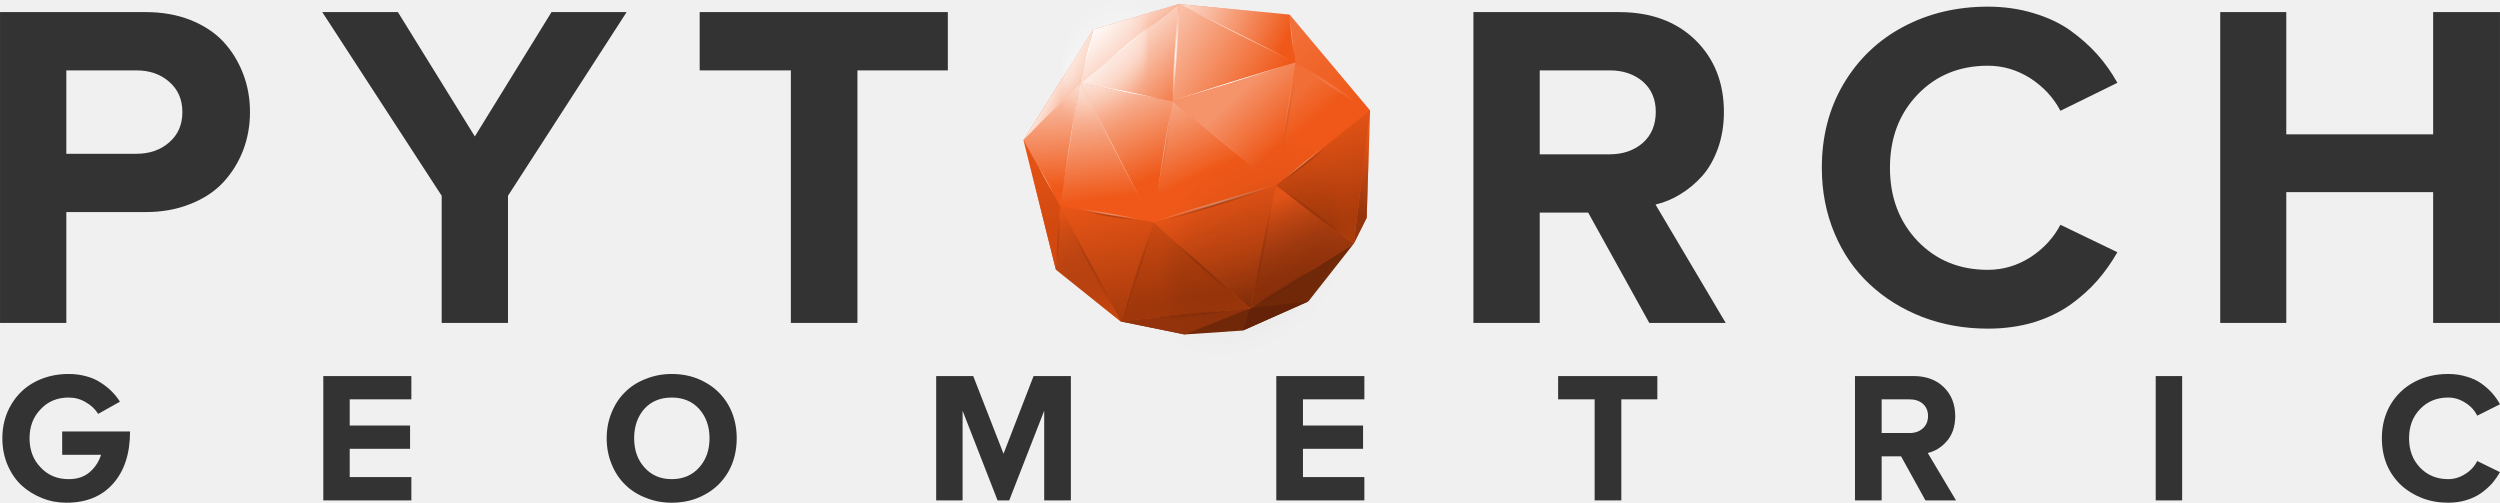
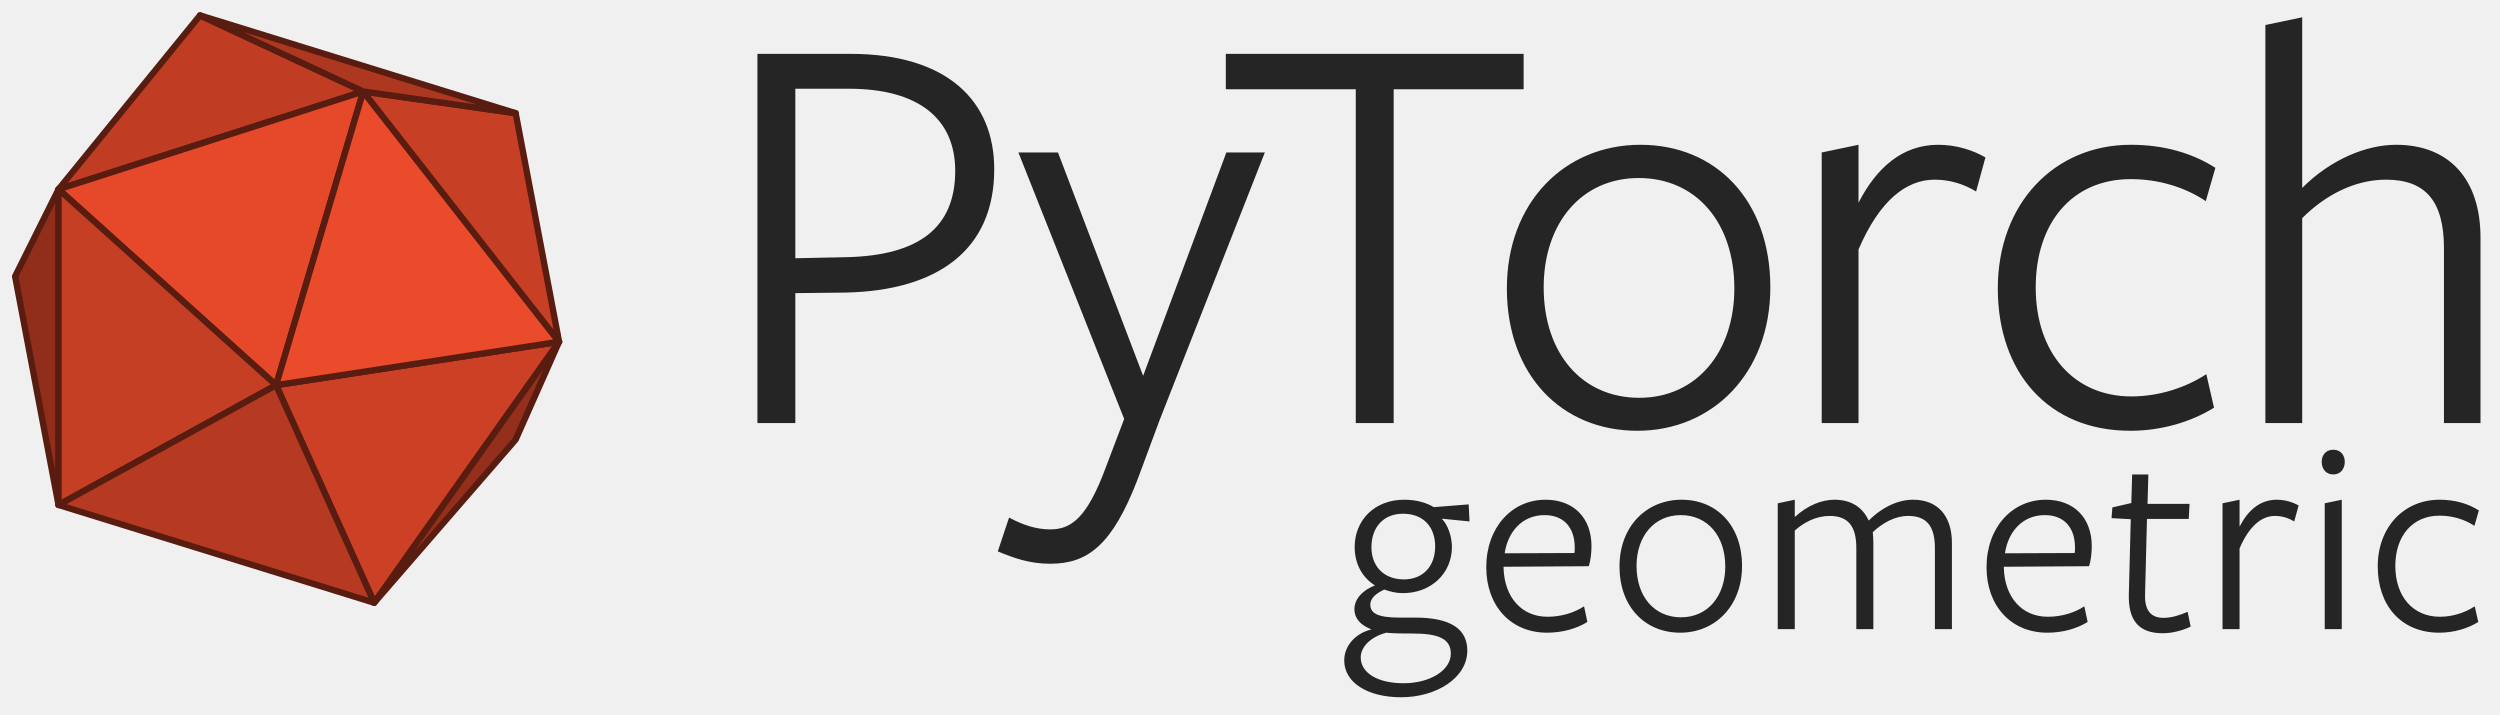
- <svg xmlns="http://www.w3.org/2000/svg" xmlns:xlink="http://www.w3.org/1999/xlink" id="svg2" style="isolation:isolate" height="194.07" width="965.1" version="1.1" viewBox="0 0 965.1 194.073">
-   <defs id="defs4">
-     <linearGradient id="linearGradient4478">
-       <stop id="stop4480" stop-color="#8d300a" offset="0" />
-       <stop id="stop4482" stop-color="#4a1905" stop-opacity="0" offset="1" />
-     </linearGradient>
-     <linearGradient id="linearGradient4448">
-       <stop id="stop4450" stop-color="#fff" stop-opacity=".39" offset="0" />
-       <stop id="stop4452" stop-color="#fff" stop-opacity="0" offset="1" />
-     </linearGradient>
-     <linearGradient id="linearGradient4357">
-       <stop id="stop4359" stop-color="#9f370a" offset="0" />
-       <stop id="stop4361" stop-color="#9f370a" stop-opacity="0" offset="1" />
-     </linearGradient>
-     <linearGradient id="linearGradient5995">
-       <stop id="stop5997" stop-color="#fff" stop-opacity=".272" offset="0" />
-       <stop id="stop5999" stop-color="#fff" stop-opacity="0" offset="1" />
-     </linearGradient>
-     <linearGradient id="linearGradient5887">
-       <stop id="stop5889" stop-color="#fff" offset="0" />
-       <stop id="stop5891" stop-color="#fff" stop-opacity="0" offset="1" />
-     </linearGradient>
-     <radialGradient id="radialGradient5654" xlink:href="#linearGradient5887" gradientUnits="userSpaceOnUse" cy="19.467" cx="509.09" gradientTransform="matrix(.66549 -.20751 .0027082 .0086853 136.52 137.24)" r="34.682" />
-     <radialGradient id="radialGradient5654-7" xlink:href="#linearGradient5887" gradientUnits="userSpaceOnUse" cy="-84.474" cx="531" gradientTransform="matrix(.33794 -.27143 .006274 .0078112 257.36 161.23)" r="34.682" />
-     <radialGradient id="radialGradient5654-4" xlink:href="#linearGradient5887" gradientUnits="userSpaceOnUse" cy="63.604" cx="509.02" gradientTransform="matrix(.62215 .31097 -.0040676 .0081378 160.81 -146.13)" r="34.682" />
-     <radialGradient id="radialGradient5654-4-1" xlink:href="#linearGradient5887" gradientUnits="userSpaceOnUse" cy="501.39" cx="478.42" gradientTransform="matrix(-.033083 .49981 -.018788 -.0012437 479.12 -217.92)" r="34.682" />
-     <radialGradient id="radialGradient5654-4-1-9" xlink:href="#linearGradient5887" gradientUnits="userSpaceOnUse" cy="2145.7" cx="460.8" gradientTransform="matrix(.3503 .071492 -.0018192 .008914 277.17 -16.655)" r="34.682" />
-     <radialGradient id="radialGradient5654-4-1-2" xlink:href="#linearGradient5887" gradientUnits="userSpaceOnUse" cy="646.62" cx="486.58" gradientTransform="matrix(-.047977 .18731 -.0088133 -.0022574 449.06 -69.787)" r="34.682" />
-     <radialGradient id="radialGradient5654-4-1-2-9" xlink:href="#linearGradient5887" gradientUnits="userSpaceOnUse" cy="635.97" cx="474.75" gradientTransform="matrix(.027829 .22988 -.0090318 .0010934 491.16 -96.229)" r="34.682" />
-     <radialGradient id="radialGradient5654-4-1-2-0" gradientUnits="userSpaceOnUse" cy="433.91" cx="495.68" gradientTransform="matrix(-.19125 .1887 -.0063897 -.0064763 505.97 -50.033)" r="34.682">
-       <stop id="stop5943" stop-color="#fff" stop-opacity=".272" offset="0" />
-       <stop id="stop5945" stop-color="#fff" stop-opacity="0" offset="1" />
-     </radialGradient>
-     <radialGradient id="radialGradient5654-4-1-2-7-7" xlink:href="#linearGradient4448" gradientUnits="userSpaceOnUse" cy="144.87" cx="506.31" gradientTransform="matrix(.36659 .70917 -.0080818 .0041778 244.5 -304.65)" r="34.682" />
-     <linearGradient id="linearGradient4234" y2="12.465" xlink:href="#linearGradient5887" gradientUnits="userSpaceOnUse" x2="476.42" gradientTransform="translate(15.265 45.571)" y1="-5.491" x1="459.09" />
-     <linearGradient id="linearGradient4416" y2="-27.957" xlink:href="#linearGradient5887" gradientUnits="userSpaceOnUse" x2="479.97" gradientTransform="translate(15.265 45.571)" y1="-50.676" x1="431.8" />
-     <linearGradient id="linearGradient4424" y2="-15.977" xlink:href="#linearGradient5887" gradientUnits="userSpaceOnUse" x2="478.92" gradientTransform="translate(15.265 45.571)" y1="-56.582" x1="415.89" />
-     <linearGradient id="linearGradient4426" y2="-.162" xlink:href="#linearGradient5887" gradientUnits="userSpaceOnUse" x2="447.09" gradientTransform="translate(15.265 45.571)" y1="-35.121" x1="410.32" />
-     <linearGradient id="linearGradient4426-1" y2="-13.337" xlink:href="#linearGradient5887" gradientUnits="userSpaceOnUse" x2="422.64" gradientTransform="translate(26.78 49.153)" y1="-41.117" x1="397.96" />
-     <linearGradient id="linearGradient4458" y2="32.278" xlink:href="#linearGradient5887" gradientUnits="userSpaceOnUse" x2="403.03" gradientTransform="translate(15.265 45.571)" y1="-26.469" x1="395.41" />
-     <linearGradient id="linearGradient4466" y2="27.464" xlink:href="#linearGradient5887" gradientUnits="userSpaceOnUse" x2="389.64" gradientTransform="translate(15.265 45.571)" y1="-29.946" x1="385.49" />
-     <linearGradient id="linearGradient4474" y2="-7.808" xlink:href="#linearGradient5887" gradientUnits="userSpaceOnUse" x2="413.8" gradientTransform="translate(15.265 45.571)" y1="-20.268" x1="391.98" />
-     <linearGradient id="linearGradient4458-1" y2="19.895" xlink:href="#linearGradient5887" gradientUnits="userSpaceOnUse" x2="410.9" gradientTransform="translate(29.943 50.591)" y1="-35.03" x1="386.13" />
-     <linearGradient id="linearGradient4458-1-4" y2="16.352" xlink:href="#linearGradient5887" gradientUnits="userSpaceOnUse" x2="422.01" gradientTransform="translate(43.833 50.431)" y1="-10.507" x1="408.97" />
-     <radialGradient id="radialGradient5654-4-18" xlink:href="#linearGradient5995" gradientUnits="userSpaceOnUse" cy="86.298" cx="503.29" gradientTransform="matrix(.45435 .37404 -.0057823 .0070238 242.99 -134.64)" r="34.682" />
-     <linearGradient id="linearGradient4243" y2="41.559" gradientUnits="userSpaceOnUse" x2="505.12" y1="84.895" x1="519.26">
-       <stop id="stop4239" stop-color="#aa3b0b" offset="0" />
-       <stop id="stop4241" stop-color="#aa3b0b" stop-opacity="0" offset="1" />
-     </linearGradient>
-     <linearGradient id="linearGradient4251" y2="76.648" gradientUnits="userSpaceOnUse" x2="492.85" y1="109.49" x1="505.61">
-       <stop id="stop4247" stop-color="#8d300a" offset="0" />
-       <stop id="stop4249" stop-color="#4a1905" stop-opacity="0" offset="1" />
-     </linearGradient>
-     <linearGradient id="linearGradient4275" y2="77.571" gradientUnits="userSpaceOnUse" x2="409.53" y1="125.59" x1="432.75">
-       <stop id="stop4350" stop-color="#d2490f" offset="0" />
-       <stop id="stop4352" stop-color="#351204" stop-opacity="0" offset="1" />
-     </linearGradient>
-     <linearGradient id="linearGradient4283" y2="46.823" gradientUnits="userSpaceOnUse" x2="396.85" y1="86.573" x1="403.1">
-       <stop id="stop4271" stop-color="#d2490f" offset="0" />
-       <stop id="stop4273" stop-color="#d2490f" stop-opacity="0" offset="1" />
-     </linearGradient>
-     <linearGradient id="linearGradient4291" y2="42.318" gradientUnits="userSpaceOnUse" x2="512.3" y1="32.965" x1="504.27">
-       <stop id="stop4313" stop-color="#fff" stop-opacity=".283" offset="0" />
-       <stop id="stop4315" stop-color="#fff" stop-opacity="0" offset="1" />
-     </linearGradient>
-     <linearGradient id="linearGradient4299" y2="38.766" gradientUnits="userSpaceOnUse" x2="523.92" y1="12.12" x1="499.2">
-       <stop id="stop4307" stop-color="#fff" stop-opacity=".323" offset="0" />
-       <stop id="stop4309" stop-color="#fff" stop-opacity="0" offset="1" />
-     </linearGradient>
-     <linearGradient id="linearGradient4307" y2="49.073" gradientUnits="userSpaceOnUse" x2="529.35" y1="83.573" x1="526.1">
-       <stop id="stop4303" stop-color="#93340c" offset="0" />
-       <stop id="stop4305" stop-color="#93340c" stop-opacity="0" offset="1" />
-     </linearGradient>
-     <linearGradient id="linearGradient4379" y2="61.361" xlink:href="#linearGradient4357" gradientUnits="userSpaceOnUse" x2="447.52" y1="115.66" x1="455.91" />
-     <linearGradient id="linearGradient4387" y2="67.402" gradientUnits="userSpaceOnUse" x2="469.1" y1="117.48" x1="482.83">
-       <stop id="stop4383" stop-color="#872f0a" offset="0" />
-       <stop id="stop4385" stop-color="#cc470f" stop-opacity="0" offset="1" />
-     </linearGradient>
-     <linearGradient id="linearGradient4403" y2="73.654" xlink:href="#linearGradient4357" gradientUnits="userSpaceOnUse" x2="417.17" y1="130.05" x1="430.38" />
-     <radialGradient id="radialGradient5654-4-18-0" xlink:href="#linearGradient5995" gradientUnits="userSpaceOnUse" cy="-65.778" cx="477.56" gradientTransform="matrix(-.066828 .41354 -.0089813 -.0014514 528.77 -157.01)" r="34.682" />
-     <radialGradient id="radialGradient5654-4-1-8" xlink:href="#linearGradient4478" gradientUnits="userSpaceOnUse" cy="495.36" cx="470.99" gradientTransform="matrix(-.10156 .51422 -.018473 -.0036485 544.39 -143.49)" r="34.682" />
-     <radialGradient id="radialGradient5654-4-1-8-7" xlink:href="#linearGradient4478" gradientUnits="userSpaceOnUse" cy="529.15" cx="467.19" gradientTransform="matrix(-.14649 .44596 -.017889 -.0058762 517.29 -100.78)" r="34.682" />
-     <radialGradient id="radialGradient5654-4-1-8-7-1" xlink:href="#linearGradient4478" gradientUnits="userSpaceOnUse" cy="285.04" cx="435.61" gradientTransform="matrix(.32373 .28716 -.012495 .014086 327.82 -25.081)" r="34.682" />
-     <radialGradient id="radialGradient5654-4-1-8-79" xlink:href="#linearGradient4478" gradientUnits="userSpaceOnUse" cy="670.34" cx="468.76" gradientTransform="matrix(.35208 .26702 -.011378 .015003 349.84 -52.86)" r="34.682" />
-     <radialGradient id="radialGradient5654-4-1-8-79-4-4" xlink:href="#linearGradient4478" gradientUnits="userSpaceOnUse" cy="1173.8" cx="420.1" gradientTransform="matrix(-.41381 .038151 -.0017286 -.01875 635.52 127.44)" r="34.682" />
-     <radialGradient id="radialGradient5654-4-1-8-79-5" xlink:href="#linearGradient4478" gradientUnits="userSpaceOnUse" cy="589.24" cx="472.83" gradientTransform="matrix(.55916 -.17175 .0070337 .022899 201.19 146.51)" r="34.682" />
-     <radialGradient id="radialGradient5654-4-1-8-79-5-5" xlink:href="#linearGradient4478" gradientUnits="userSpaceOnUse" cy="709.92" cx="447.35" gradientTransform="matrix(.22593 -.1763 .011584 .014845 394.63 131.53)" r="34.682" />
-     <radialGradient id="radialGradient5654-4-1-8-79-5-1" xlink:href="#linearGradient4478" gradientUnits="userSpaceOnUse" cy="659.93" cx="469.08" gradientTransform="matrix(.2831 0.0469 -.0030775 .018576 298.01 48.995)" r="34.682" />
-     <radialGradient id="radialGradient5654-1" xlink:href="#linearGradient4448" gradientUnits="userSpaceOnUse" cy="-56.948" cx="513.24" gradientTransform="matrix(.66946 -.19955 .0052814 .017718 125.66 181.98)" r="34.682" />
-     <radialGradient id="radialGradient5654-1-1" xlink:href="#linearGradient4448" gradientUnits="userSpaceOnUse" cy="28.216" cx="514" gradientTransform="matrix(.22584 -.18341 .0057355 .0070621 387.1 157)" r="34.682" />
-     <radialGradient id="radialGradient5654-1-6" xlink:href="#linearGradient4448" gradientUnits="userSpaceOnUse" cy="56.566" cx="516.09" gradientTransform="matrix(.32381 .05515 -.0023711 .013922 261.3 53.44)" r="34.682" />
-     <radialGradient id="radialGradient5654-4-1-8-79-4-1" xlink:href="#linearGradient4478" gradientUnits="userSpaceOnUse" cy="1296.2" cx="437.61" gradientTransform="matrix(-.046912 .28766 -.018584 -.0030307 494.35 -63.472)" r="34.682" />
-     <radialGradient id="radialGradient5654-4-1-8-7-1-4" xlink:href="#linearGradient4478" gradientUnits="userSpaceOnUse" cy="-504.41" cx="485.85" gradientTransform="matrix(.36188 -.22688 .0081166 .012946 323.28 228.09)" r="34.682" />
-     <radialGradient id="radialGradient5654-1-6-9-1-5" xlink:href="#linearGradient4448" gradientUnits="userSpaceOnUse" cy="321.85" cx="517.51" gradientTransform="matrix(-.094537 -.1686 .0079354 -.0044496 450.24 158.34)" r="34.682" />
-     <radialGradient id="radialGradient5654-4-1-2-7-7-3" xlink:href="#linearGradient4448" gradientUnits="userSpaceOnUse" cy="189.81" cx="500.23" gradientTransform="matrix(-.084987 .53484 -.0089851 -.0014277 457.56 -214.01)" r="34.682" />
-     <radialGradient id="radialGradient5654-4-1-8-6" xlink:href="#linearGradient4478" gradientUnits="userSpaceOnUse" cy="495.36" cx="470.99" gradientTransform="matrix(-.068431 .40464 -.018566 -.0031399 538.57 -143.77)" r="34.682" />
-     <radialGradient id="radialGradient5654-3" xlink:href="#linearGradient4448" gradientUnits="userSpaceOnUse" cy="36.458" cx="510.76" gradientTransform="matrix(-.075343 .47918 -.0089874 -.0014131 488.17 -186.37)" r="34.682" />
-     <radialGradient id="radialGradient5654-4-1-8-7-0" xlink:href="#linearGradient4478" gradientUnits="userSpaceOnUse" cy="363.06" cx="482.14" gradientTransform="matrix(.23263 .43841 -.016633 .0088257 316.22 -109.77)" r="34.682" />
-     <radialGradient id="radialGradient5654-4-1-8-7-0-6" xlink:href="#linearGradient4478" gradientUnits="userSpaceOnUse" cy="390.39" cx="469.01" gradientTransform="matrix(-.020796 .27776 -.012328 -.00092306 423.01 -36.775)" r="34.682" />
-     <filter id="filter5926" style="color-interpolation-filters:sRGB" height="1.632" width="1.373" y="-.316" x="-.186">
-       <feGaussianBlur id="feGaussianBlur5928" stdDeviation="3.072" />
-     </filter>
-     <radialGradient id="radialGradient5654-4-5" gradientUnits="userSpaceOnUse" cy="66.747" cx="508.56" gradientTransform="matrix(.28685 .19266 -.011879 .017686 368.78 -66.129)" r="34.682">
-       <stop id="stop4349" stop-color="#fff" stop-opacity=".263" offset="0" />
-       <stop id="stop4351" stop-color="#fff" stop-opacity="0" offset="1" />
-     </radialGradient>
-     <filter id="filter4357" style="color-interpolation-filters:sRGB" height="1.766" width="1.517" y="-.383" x="-.259">
-       <feGaussianBlur id="feGaussianBlur4359" stdDeviation="4.014" />
-     </filter>
+ <svg xmlns="http://www.w3.org/2000/svg" style="isolation:isolate" viewBox="0 0 910 260" width="910" height="260">
+   <defs>
+     <clipPath id="_clipPath_QlCLFM41mogbU42UXAjPyAIMg4T4X0mG">
+       <rect width="910" height="260" />
+     </clipPath>
  </defs>
-   <g fill-rule="evenodd" fill="#333">
-     <path id="path12" d="m0.9 169.17q0-7.3 3.5-13.1 3.4-5.7 9.2-8.7t12.9-3q3.6 0 6.8 0.9 3.1 0.8 5.5 2.4 2.4 1.5 4.3 3.4 1.8 1.8 3.2 4l-8.4 4.7q-1.8-2.8-4.8-4.5-3-1.8-6.6-1.8-6.6 0-10.8 4.5-4.3 4.4-4.3 11.2 0 6.9 4.3 11.3 4.2 4.5 10.8 4.5 4.9 0 8-2.6 3.2-2.7 4.5-6.8h-15v-9h26.2q0 12.8-6.6 20.2-6.5 7.3-18 7.3-5 0-9.4-1.8-4.5-1.8-7.9-4.9-3.4-3.2-5.4-7.9t-2-10.3zm157.9 24h-34v-48h34v9h-23.8v10.1h23.3v9h-23.3v10.9h23.8v9zm77.3-14q-1.9-4.6-1.9-10 0-5.3 1.9-9.9 1.9-4.7 5.2-7.9 3.3-3.3 8-5.1 4.7-1.9 10-1.9 7.2 0 12.9 3.2 5.7 3.1 9 8.8 3.2 5.7 3.2 12.8 0 7.2-3.2 12.9-3.3 5.7-9 8.8-5.7 3.2-12.9 3.2-5.3 0-10-1.9-4.7-1.8-8-5.1-3.3-3.2-5.2-7.9zm8.7-10q0 6.9 4 11.3 4 4.5 10.5 4.5 6.6 0 10.6-4.5 4-4.4 4-11.3 0-6.8-4-11.3-4-4.4-10.6-4.4t-10.6 4.4q-3.9 4.5-3.9 11.3zm126.8 24h-10.2v-48h14.3l11.7 30 11.6-30h14.4v48h-10.3v-34.6l-13.5 34.6h-4.5l-13.5-34.6v34.6zm155.1 0h-34v-48h34v9h-23.7v10.1h23.2v9h-23.2v10.9h23.7v9zm88.9-39h-14.1v-9h38.3v9h-13.9v39h-10.3v-39zm110.8 39h-10.3v-48h22.5q7.4 0 11.8 4.3t4.4 11.2q0 3-0.9 5.6-0.9 2.5-2.5 4.2-1.5 1.7-3.3 2.8t-3.9 1.6l10.9 18.3h-11.8l-9.4-17h-7.5v17zm0-39v13h10.8q3.1 0 5.1-1.8t2-4.8q0-2.9-2-4.7-2-1.7-5.1-1.7h-10.8zm116 39h-10.2v-48h10.2v48zm77.1-24q0-7.2 3.3-12.9 3.4-5.7 9.2-8.8 5.9-3.1 13.1-3.1 3.8 0 7 1 3.3 0.9 5.7 2.6t4.2 3.7 3.1 4.4l-8.8 4.4q-1.5-3.1-4.6-5-3.1-2-6.6-2-6.6 0-10.9 4.5-4.2 4.4-4.2 11.2 0 6.9 4.2 11.3 4.3 4.5 10.9 4.5 3.5 0 6.6-2 3.1-1.9 4.6-5l8.8 4.3q-1.4 2.4-3.1 4.4-1.8 2-4.2 3.7t-5.7 2.7q-3.2 1-7 1-5.4 0-10.1-1.8-4.8-1.9-8.2-5.1t-5.4-7.8q-1.9-4.7-1.9-10.2z" />
-     <path id="path14" d="m594.4 124.67h-25.6v-120h56.2q18.4 0 29.5 10.8 11 10.8 11 27.8 0 7.6-2.3 14t-6.1 10.7q-3.9 4.3-8.4 7-4.5 2.8-9.6 4l27.1 45.7h-29.5l-23.6-42.6h-18.7v42.6zm0-97.5v32.4h27q7.7 0 12.8-4.4 5-4.5 5-12 0-7.3-5-11.7-5.1-4.3-12.8-4.3h-27zm108.9 37.6q0-18.2 8.4-32.4 8.5-14.3 23-22 14.6-7.8 32.7-7.8 9.4 0 17.6 2.5 8.1 2.4 14.1 6.6 6 4.3 10.5 9.3 4.4 4.9 7.8 11l-22 10.8q-3.9-7.5-11.5-12.5-7.7-4.9-16.5-4.9-16.5 0-27.2 11.2-10.6 11.1-10.6 28.2 0 17 10.6 28.2 10.7 11.2 27.2 11.2 8.8 0 16.5-4.9 7.6-5 11.5-12.5l22 10.6q-3.5 6.1-7.8 11-4.4 5-10.4 9.3-6.1 4.3-14.2 6.8-8.2 2.4-17.6 2.4-13.5 0-25.3-4.5-11.8-4.6-20.4-12.7-8.6-8-13.5-19.6-4.9-11.7-4.9-25.3zm179.3 59.9h-25.5v-120h25.5v47.2h56.7v-47.2h25.8v120h-25.8v-50.5h-56.7v50.5z" />
-     <path id="path16" d="m25.6 124.67h-25.6v-120h56.2q9.5 0 17.2 3 7.8 3.1 12.8 8.4 4.9 5.3 7.6 12.3 2.7 6.9 2.7 14.9 0 7.9-2.7 14.9-2.7 6.9-7.7 12.3-5 5.3-12.7 8.3-7.7 3.1-17.2 3.1h-30.6v42.8zm0-97.5v32.2h27q7.7 0 12.7-4.4 5.1-4.4 5.1-11.7t-5.1-11.7q-5-4.4-12.7-4.4h-27zm144.9 48.4-46.1-70.9h29.2l29.7 48 29.6-48h29l-45.8 70.9v49.1h-25.6v-49.1zm134.8-48.4h-35.2v-22.5h95.8v22.5h-34.9v97.5h-25.7v-97.5z" />
-   </g>
-   <path id="path20" d="m497.85 5.635-42.75-4.062-33.062 9.812-26.938 42.688 12.5 50 25 20 20 2.5 40-10 30-22.5 5-10 1.312-41.438z" fill="#ef5818" />
-   <g>
-     <path id="path22" opacity=".353" d="m452.6 39.072 47.5-14.999l-7.5 47.5z" fill="url(#linearGradient4234)" />
-     <path id="path24" d="m522.6 94.073-17.53 22.293-25.271 11.234-22.54 1.518-24.658-5.044 50-5z" fill="#732908" />
-     <path id="path26" d="m500.1 24.073-45-22.5-2.5 37.5 47.5-15z" fill="url(#linearGradient4424)" />
-     <path id="path28" d="m455.1 1.573 42.75 4.062 2.25 18.438z" fill="url(#linearGradient4416)" />
-     <path id="path30" opacity=".434" d="m497.77 5.523 31.13 37.103-28.8-18.553z" fill="url(#linearGradient4299)" />
-     <path id="path32" opacity=".465" d="m500.1 24.073-7.5 47.5 36.314-28.934z" fill="url(#linearGradient4291)" />
-     <path id="path34" d="m528.91 42.51-1.312 41.562-5 10z" fill="url(#linearGradient4307)" />
-     <path id="path36" d="m445.28 85.802 47.32-14.229-9.98 47.567z" fill="url(#linearGradient4387)" />
-     <path id="path38" d="m482.6 119.07 40-25-30-22.5-10 47.5z" fill="url(#linearGradient4251)" />
-     <path id="path42" d="m445.2 85.74-35.949-6.239 7.645-47.471z" fill="url(#linearGradient4458)" />
-     <path id="path44" d="m416.92 32.076 38.18-30.504-2.5 37.501z" fill="url(#linearGradient4426)" />
-   </g>
-   <path id="path46" d="m455.1 1.573-30 7.5-10 22.5 40-30z" fill-opacity="0" />
-   <g>
-     <path id="path48" d="m432.6 124.07-25-20 1.632-24.594z" fill="url(#linearGradient4275)" />
-     <path id="path50" d="m482.6 119.07-37.32-33.246-12.68 38.246z" fill="url(#linearGradient4379)" />
-     <path id="path52" d="m432.6 124.07-23.346-44.555 36.023 6.285z" fill="url(#linearGradient4403)" />
-     <path id="path54" d="m422.07 11.324-26.97 42.749 21.81-22.014z" fill="url(#linearGradient4474)" />
-     <path id="path56" d="m407.6 104.07-12.5-49.997 14.16 25.472z" fill="url(#linearGradient4283)" />
-     <path id="path58" d="m409.24 79.49-14.14-25.417 21.81-22.032z" fill="url(#linearGradient4466)" />
-     <rect id="rect4190" ry="6.734" height="18.52" width="49.161" y="22.358" x="450.91" fill="url(#radialGradient5654)" />
-     <rect id="rect4190-9" opacity="0.608" style="isolation:isolate" ry="6.734" height="25.815" width="47.029" y=".688" x="453.79" fill="url(#radialGradient5654-4)" />
-     <rect id="rect4190-9-2" style="isolation:isolate" ry="6.734" height="38.105" width="8.137" y="1.007" x="448.83" fill="url(#radialGradient5654-4-1)" />
-     <rect id="rect4190-9-2-1" style="isolation:isolate" ry="5.5" height="11" width="29.519" y="31.674" x="420.5" fill="url(#radialGradient5654-4-1-9)" />
-     <rect id="rect4190-9-2-9" style="isolation:isolate" ry="6.734" height="23.676" width="8.678" y="9.505" x="415.92" fill="url(#radialGradient5654-4-1-2)" />
-     <rect id="rect4190-9-2-9-0" opacity=".357" style="isolation:isolate" ry="6.734" height="21.662" width="7.632" y="2.82" x="494.73" fill="url(#radialGradient5654-4-1-2-9)" />
-     <rect id="rect4190-9-2-9-01" style="isolation:isolate" ry="6.734" height="22.224" width="18.071" y="28.743" x="399.13" fill="url(#radialGradient5654-4-1-2-0)" />
-     <rect id="rect4190-9-2-9-6-5" style="isolation:isolate" ry="6.734" height="51.665" width="32.373" y="31.325" x="411.7" fill="url(#radialGradient5654-4-1-2-7-7)" />
-     <path id="path44-2" style="isolation:isolate" d="m422.05 11.373 33.06-9.809-38.2 30.51z" fill="url(#linearGradient4426-1)" />
-     <path id="path42-2" style="isolation:isolate" d="m452.6 39.067-7.31 46.676-28.37-53.68z" fill="url(#linearGradient4458-1)" />
-     <path id="path42-2-6" opacity="0.461" style="isolation:isolate" d="m492.6 71.598-47.38 14.156 7.38-46.683z" fill="url(#linearGradient4458-1-4)" />
-     <rect id="rect4190-9-5" opacity="0.608" style="isolation:isolate" ry="6.734" height="27.755" width="34.272" y="42.344" x="455.43" fill="url(#radialGradient5654-4-18)" />
-     <path id="path32-1" style="isolation:isolate" d="m492.59 71.583 30.013 22.495 6.296-51.433z" fill="url(#linearGradient4243)" />
-     <path id="path40-1" style="isolation:isolate" d="m482.61 119.07-25.367 10.026-24.648-5.027z" fill="#94330b" />
-     <rect id="rect4190-9-5-3" opacity="0.608" style="isolation:isolate" ry="6.734" height="41.456" width="10.921" y="25.559" x="491.15" fill="url(#radialGradient5654-4-18-0)" />
-     <rect id="rect4190-9-2-2" opacity="0.385" style="isolation:isolate" rx="0" ry="6.734" height="42.98" width="12.012" y="76.207" x="480.49" fill="url(#radialGradient5654-4-1-8)" />
-     <rect id="rect4190-9-2-2-7" opacity="0.385" style="isolation:isolate" rx="0" ry="6.734" height="40.73" width="15.387" y="87.546" x="432.35" fill="url(#radialGradient5654-4-1-8-7)" />
-     <rect id="rect4190-9-2-2-7-7" opacity="0.542" style="isolation:isolate" rx="0" ry="6.734" height="30.231" width="37.573" y="93.15" x="448.62" fill="url(#radialGradient5654-4-1-8-7-1)" />
-     <rect id="rect4190-9-2-2-9" opacity=".495" style="isolation:isolate" rx="0" ry="6.734" height="29.192" width="35.347" y="68.814" x="488.61" fill="url(#radialGradient5654-4-1-8-79)" />
-     <rect id="rect4190-9-2-2-9-2-5" opacity=".613" style="isolation:isolate" rx="0" ry="6.734" height="13.567" width="31.722" y="113.91" x="444.14" fill="url(#radialGradient5654-4-1-8-79-4-4)" />
-     <rect id="rect4190-9-2-2-9-3" opacity="0.529" style="isolation:isolate" rx="0" ry="6.734" height="19.535" width="42.506" y="70.46" x="448.32" fill="url(#radialGradient5654-4-1-8-79-5)" />
-     <rect id="rect4190-9-2-2-9-3-4" opacity="0.38" style="isolation:isolate" rx="0" ry="6.734" height="23.535" width="42.506" y="47.118" x="490.43" fill="url(#radialGradient5654-4-1-8-79-5-5)" />
-     <rect id="rect4190-9-2-2-9-3-6" opacity="0.495" style="isolation:isolate" rx="0" ry="5.337" height="10.851" width="25.403" y="78.095" x="415.16" fill="url(#radialGradient5654-4-1-8-79-5-1)" />
-     <rect id="rect4190-7" style="isolation:isolate" rx="0" ry="6.734" height="16.31" width="50.929" y="71.24" x="442.21" fill="url(#radialGradient5654-1)" />
-     <rect id="rect4190-7-8" style="isolation:isolate" ry="6.734" height="18.52" width="49.161" y="54.125" x="477.11" fill="url(#radialGradient5654-1-1)" />
-     <rect id="rect4190-7-4" style="isolation:isolate" ry="5.592" height="11.89" width="25.65" y="75.578" x="415.43" fill="url(#radialGradient5654-1-6)" />
-     <rect id="rect4190-9-2-2-9-2-6" opacity="0.114" style="isolation:isolate" rx="0" ry="6.734" height="31.647" width="9.95" y="45.363" x="445.53" fill="url(#radialGradient5654-4-1-8-79-4-1)" />
-     <path id="path40-1-2" style="isolation:isolate" d="m505.04 116.37-25.135 11.177 2.698-8.495z" fill="#672308" />
-     <rect id="rect4190-9-2-2-7-7-6" style="isolation:isolate" rx="0" ry="6.734" height="22.981" width="37.948" y="98.457" x="479.34" fill="url(#radialGradient5654-4-1-8-7-1-4)" />
-     <rect id="rect4190-7-4-7-7-1" style="isolation:isolate" ry="6.734" height="16.426" width="11.204" y="62.16" x="397.89" fill="url(#radialGradient5654-1-6-9-1-5)" />
-     <rect id="rect4190-9-2-9-6-5-9" style="isolation:isolate" rx="0" ry="6.734" height="41.314" width="9.763" y="33.286" x="407.63" fill="url(#radialGradient5654-4-1-2-7-7-3)" />
-     <rect id="rect4190-9-2-23" opacity="0.38" style="isolation:isolate" transform="matrix(.69966 .54435 -0.872 .91392 156.46 -245.26)" rx="13.88" ry="15.164" height="30.327" filter="url(#filter4357)" width="27.76" y="21.634" x="417.9" fill="#fff" />
-     <rect id="rect4190-9-2-2-2" opacity=".178" style="isolation:isolate" rx="0" ry="6.734" height="42.98" width="12.012" y="24.567" x="490.23" fill="url(#radialGradient5654-4-1-8-6)" />
-   </g>
-   <rect id="rect4190-9-2-2-2-9" opacity="0.168" style="isolation:isolate" fill-opacity="0" rx="0" ry="6.734" height="19.23" width="10.012" y="5.21" x="494.07" />
-   <g>
-     <rect id="rect4190-95" style="isolation:isolate" ry="6.734" height="31.955" width="10.889" y="43.513" x="443.54" fill="url(#radialGradient5654-3)" />
-     <rect id="rect4190-9-2-2-7-9" opacity="0.385" style="isolation:isolate" rx="0" ry="6.734" height="34.63" width="19.809" y="86.722" x="411.53" fill="url(#radialGradient5654-4-1-8-7-0)" />
-     <rect id="rect4190-9-2-2-7-9-3" opacity="0.385" style="isolation:isolate" rx="0" ry="6.734" height="27.565" width="6.574" y="78.778" x="404.08" fill="url(#radialGradient5654-4-1-8-7-0-6)" />
-     <rect id="rect4190-6" style="isolation:isolate" rx="0" ry="7.155" height="21.74" width="34.02" y="5.733" x="418.31" fill="url(#radialGradient5654-7)" />
-     <rect id="rect4190-9-2-23-7" opacity=".064" style="isolation:isolate" transform="matrix(1.1492 1.24 -1.9228 1.4513 58.032 -494.23)" rx="13.88" ry="15.164" height="30.327" filter="url(#filter5926)" width="27.76" y="21.634" x="417.9" />
-     <rect id="rect4190-9-0" opacity="0.608" style="isolation:isolate" ry="6.734" height="25.815" width="47.029" y="21.04" x="490.61" fill="url(#radialGradient5654-4-5)" />
+   <g clip-path="url(#_clipPath_QlCLFM41mogbU42UXAjPyAIMg4T4X0mG)">
+     <path d=" M 644.4 104.6 C 644.4 72.9 624.6 52.7 597.1 52.7 C 569.6 52.7 548.5 73.6 548.5 105 C 548.5 136.6 568.5 156.8 596 156.8 C 623.3 156.8 644.4 135.9 644.4 104.6 Z  M 631.3 105 C 631.3 128.2 617.5 144.8 596.7 144.8 C 575.8 144.8 561.9 128.6 561.9 104.6 C 561.9 81.3 575.6 64.8 596.5 64.8 C 617.3 64.8 631.3 80.9 631.3 105 Z  M 676.5 154 L 676.5 90.8 C 684.2 72.9 693.9 65.4 704.2 65.4 C 710 65.4 715 67.1 719.3 69.7 L 722.7 57.3 C 718.2 54.7 712.2 52.7 705.5 52.7 C 692.6 52.7 683.1 60.9 676.5 73.8 L 676.5 52.7 L 663.1 55.5 L 663.1 154 L 676.5 154 Z  M 805.9 148.4 L 803.1 136.2 C 795.6 141.1 785.9 144.3 775.8 144.3 C 755 144.3 741 128.6 741 104.6 C 741 81.3 754.1 65.2 775.6 65.2 C 785.9 65.2 795.4 68.2 802.9 73.2 L 806.4 61.1 C 798 55.7 787.6 52.7 775.6 52.7 C 747.7 52.7 727.2 74.2 727.2 105 C 727.2 135.5 745.5 156.8 775.4 156.8 C 786.8 156.8 797.5 153.6 805.9 148.4 Z  M 889.6 154 L 902.9 154 L 902.9 86.5 C 902.9 65 891.3 52.7 872.2 52.7 C 861.2 52.7 848.3 58.1 838 68.4 L 838 6.3 L 824.6 9.1 L 824.6 154 L 838 154 L 838 79.4 C 846.4 71 857.1 65.4 868.5 65.4 C 882.9 65.4 889.6 73.2 889.6 90.4 L 889.6 154 Z  M 422.1 152.9 L 460.4 55.5 L 446.4 55.5 L 416.1 136.8 L 385.1 55.5 L 370.7 55.5 L 409.2 152.5 L 402.6 169.9 C 395.7 188.6 389.9 192.7 382.3 192.7 C 377 192.7 372.2 191 367.3 188.4 L 363.2 200.7 C 369.2 203.2 374.8 205.2 382.3 205.2 C 395.9 205.2 404.9 198.5 414.2 174.2 L 422.1 152.9 Z  M 507.3 32.5 L 554.6 32.5 L 554.6 19.6 L 446.2 19.6 L 446.2 32.5 L 493.5 32.5 L 493.5 154 L 507.3 154 L 507.3 32.5 Z  M 361.9 61.6 C 361.9 36.8 344.9 19.6 309.5 19.6 L 275.7 19.6 L 275.7 154 L 289.5 154 L 289.5 106.7 L 307.7 106.5 C 341.3 105.8 361.9 91 361.9 61.6 Z  M 347.7 62.2 C 347.7 83.1 334.2 92.9 308.6 93.6 L 289.5 94 L 289.5 32.3 L 309 32.3 C 334.2 32.3 347.7 43.1 347.7 62.2 Z " fill-rule="evenodd" fill="rgb(37,37,37)" />
+     <path d=" M 499.2 199.2 C 499.2 192 503.5 187 510.7 187 C 518.4 187 522.4 192.1 522.4 198.9 C 522.4 206 518.1 210.9 511 210.9 C 503.5 210.9 499.2 205.9 499.2 199.2 Z  M 504.6 230.3 C 507.3 230.6 511.1 230.6 514.2 230.6 C 523.4 230.6 528.1 232.4 528.1 237.9 C 528.1 244.1 520.4 248.7 510.9 248.7 C 501.2 248.7 495.3 244.8 495.3 239.3 C 495.3 235.4 499 231.8 504.6 230.3 Z  M 499.2 229.1 C 493.2 230.6 489.3 235.2 489.3 240.4 C 489.3 248.4 497.7 253.8 510 253.8 C 522.8 253.8 534.1 246.8 534.1 236.8 C 534.1 229.2 528.4 224.8 515.1 224.8 L 509.2 224.8 C 501.1 224.8 498.8 223 498.8 220.1 C 498.8 217.4 501.5 215.7 503.9 214.6 C 506.2 215.4 508.2 215.9 510.7 215.9 C 520.8 215.9 528.5 208.8 528.5 199.1 C 528.5 195.4 527.1 191.1 524.8 188.8 L 534.9 189.8 L 534.6 183.6 L 521.9 184.6 C 519.4 183.1 515.9 181.9 511.1 181.9 C 500.3 181.9 493.1 189.4 493.1 199.1 C 493.1 205.5 496.1 210.4 500.5 213.1 C 496.2 214.7 493 217.9 493 221.8 C 493 225.1 495.3 227.6 499.2 229.1 Z  M 547.3 206.8 L 547.3 206.3 L 578.3 206.1 C 579 204.1 579.3 201.2 579.3 198.8 C 579.3 188.4 572.7 181.9 562.6 181.9 C 550.2 181.9 541 192.1 541 206.5 C 541 220.5 549.9 230.3 563.1 230.3 C 568.8 230.3 573.9 228.8 577.8 226.4 L 576.6 220.7 C 573.1 223 568.4 224.5 563.3 224.5 C 553.7 224.5 547.6 217.2 547.3 206.8 Z  M 573.1 201.3 L 547.7 201.4 C 548.8 193.8 553.9 187.5 562.2 187.5 C 569.4 187.5 573.2 192.2 573.2 199.3 C 573.2 199.8 573.2 200.8 573.1 201.3 Z  M 634.1 206 C 634.1 191.3 624.9 181.9 612.1 181.9 C 599.3 181.9 589.5 191.6 589.5 206.2 C 589.5 220.9 598.8 230.3 611.6 230.3 C 624.3 230.3 634.1 220.6 634.1 206 Z  M 628 206.2 C 628 217 621.6 224.7 611.9 224.7 C 602.2 224.7 595.7 217.2 595.7 206 C 595.7 195.2 602.1 187.5 611.8 187.5 C 621.5 187.5 628 195 628 206.2 Z  M 704.3 229 L 710.5 229 L 710.5 197.7 C 710.5 187.6 705.2 181.9 696.4 181.9 C 691.1 181.9 685.3 184.4 680.2 189.5 C 677.9 184.4 673.5 181.9 667.8 181.9 C 663.1 181.9 658 183.9 653.3 188.2 L 653.3 181.9 L 647.1 183.2 L 647.1 229 L 653.3 229 L 653.3 193.1 C 656.8 190 661.2 187.8 666 187.8 C 672.7 187.8 675.7 191.5 675.7 199.5 L 675.7 229 L 681.9 229 L 681.9 197.8 C 681.9 196.7 681.8 194.4 681.7 193.7 C 685.2 190.4 689.7 187.8 694.6 187.8 C 701.3 187.8 704.3 191.5 704.3 199.5 L 704.3 229 Z  M 729.4 206.8 L 729.4 206.3 L 760.4 206.1 C 761.1 204.1 761.4 201.2 761.4 198.8 C 761.4 188.4 754.8 181.9 744.7 181.9 C 732.3 181.9 723.1 192.1 723.1 206.5 C 723.1 220.5 732 230.3 745.2 230.3 C 750.9 230.3 756 228.8 759.9 226.4 L 758.7 220.7 C 755.2 223 750.5 224.5 745.4 224.5 C 735.8 224.5 729.7 217.2 729.4 206.8 Z  M 755.2 201.3 L 729.8 201.4 C 730.9 193.8 736 187.5 744.3 187.5 C 751.5 187.5 755.3 192.2 755.3 199.3 C 755.3 199.8 755.3 200.8 755.2 201.3 Z  M 797.4 228.1 L 796.3 222.7 C 793.5 223.9 790.6 224.9 787.5 224.9 C 782.8 224.9 780.6 222 780.8 216.3 L 781.5 188.9 L 796.7 188.9 L 797 183.4 L 781.7 183.4 L 782 172.7 L 776.1 172.7 L 775.8 183.1 L 768.9 184.7 L 768.6 188.6 L 775.6 189 L 774.9 216.1 C 774.6 225.7 778.4 230.5 787.2 230.5 C 790.5 230.5 794.2 229.6 797.4 228.1 Z  M 815.2 229 L 815.2 199.6 C 818.8 191.3 823.3 187.8 828.1 187.8 C 830.8 187.8 833.1 188.6 835.1 189.8 L 836.7 184 C 834.6 182.8 831.8 181.9 828.7 181.9 C 822.7 181.9 818.3 185.7 815.2 191.7 L 815.2 181.9 L 809 183.2 L 809 229 L 815.2 229 Z  M 853.5 168.1 C 853.5 165.8 852.1 163.7 849.3 163.7 C 846.5 163.7 845.1 165.8 845.1 168.1 C 845.1 170.5 846.5 172.7 849.3 172.7 C 852.1 172.7 853.5 170.5 853.5 168.1 Z  M 846.2 229 L 852.4 229 L 852.4 181.9 L 846.2 183.2 L 846.2 229 Z  M 902.1 226.4 L 900.8 220.7 C 897.3 223 892.8 224.5 888.1 224.5 C 878.4 224.5 871.9 217.2 871.9 206 C 871.9 195.2 878 187.7 888 187.7 C 892.8 187.7 897.2 189.1 900.7 191.4 L 902.3 185.8 C 898.4 183.3 893.6 181.9 888 181.9 C 875 181.9 865.5 191.9 865.5 206.2 C 865.5 220.4 874 230.3 887.9 230.3 C 893.2 230.3 898.2 228.8 902.1 226.4 Z " fill-rule="evenodd" fill="rgb(37,37,37)" />
+     <g id="Group">
+       <path d=" M 72.8 5.6 L 21.3 68.9 L 132.2 33.3 L 72.8 5.6 Z " fill="rgb(192,61,36)" vector-effect="non-scaling-stroke" stroke-width="2.3" stroke="rgb(89,28,16)" stroke-linejoin="round" stroke-linecap="round" stroke-miterlimit="3" />
+       <path d=" M 21.3 68.9 L 100.5 140.2 L 132.2 33.3 L 21.3 68.9 Z " fill="rgb(230,73,42)" vector-effect="non-scaling-stroke" stroke-width="2.3" stroke="rgb(89,28,16)" stroke-linejoin="round" stroke-linecap="round" stroke-miterlimit="3" />
+       <path d=" M 203.5 124.4 L 136.2 219.4 L 100.5 140.2 L 203.5 124.4 Z " fill="rgb(204,65,38)" vector-effect="non-scaling-stroke" stroke-width="2.3" stroke="rgb(89,28,16)" stroke-linejoin="round" stroke-linecap="round" stroke-miterlimit="3" />
+       <path d=" M 21.3 68.9 L 5.5 100.6 L 21.3 183.8 L 21.3 68.9 Z " fill="rgb(144,46,27)" vector-effect="non-scaling-stroke" stroke-width="2.3" stroke="rgb(89,28,16)" stroke-linejoin="round" stroke-linecap="round" stroke-miterlimit="3" />
+       <path d=" M 21.3 68.9 L 100.5 140.2 L 21.3 183.8 L 21.3 68.9 Z " fill="rgb(197,63,36)" vector-effect="non-scaling-stroke" stroke-width="2.3" stroke="rgb(89,28,16)" stroke-linejoin="round" stroke-linecap="round" stroke-miterlimit="3" />
+       <path d=" M 21.3 183.8 L 136.2 219.4 L 100.5 140.2 L 21.3 183.8 Z " fill="rgb(181,58,33)" vector-effect="non-scaling-stroke" stroke-width="2.3" stroke="rgb(89,28,16)" stroke-linejoin="round" stroke-linecap="round" stroke-miterlimit="3" />
+       <path d=" M 100.5 140.2 L 132.2 33.3 L 203.5 124.4 L 100.5 140.2 Z " fill="rgb(233,75,43)" vector-effect="non-scaling-stroke" stroke-width="2.3" stroke="rgb(89,28,16)" stroke-linejoin="round" stroke-linecap="round" stroke-miterlimit="3" />
+       <path d=" M 203.5 124.4 L 187.7 160 L 136.2 219.4 L 203.5 124.4 Z " fill="rgb(147,47,27)" vector-effect="non-scaling-stroke" stroke-width="2.3" stroke="rgb(89,28,16)" stroke-linejoin="round" stroke-linecap="round" stroke-miterlimit="3" />
+       <path d=" M 132.2 33.3 L 203.5 124.4 L 187.7 41.2 L 132.2 33.3 Z " fill="rgb(199,63,37)" vector-effect="non-scaling-stroke" stroke-width="2.3" stroke="rgb(89,28,16)" stroke-linejoin="round" stroke-linecap="round" stroke-miterlimit="3" />
+       <path d=" M 72.8 5.6 L 132.2 33.3 L 187.7 41.2 L 72.8 5.6 Z " fill="rgb(174,55,32)" vector-effect="non-scaling-stroke" stroke-width="2.3" stroke="rgb(89,28,16)" stroke-linejoin="round" stroke-linecap="round" stroke-miterlimit="3" />
+     </g>
  </g>
</svg>
